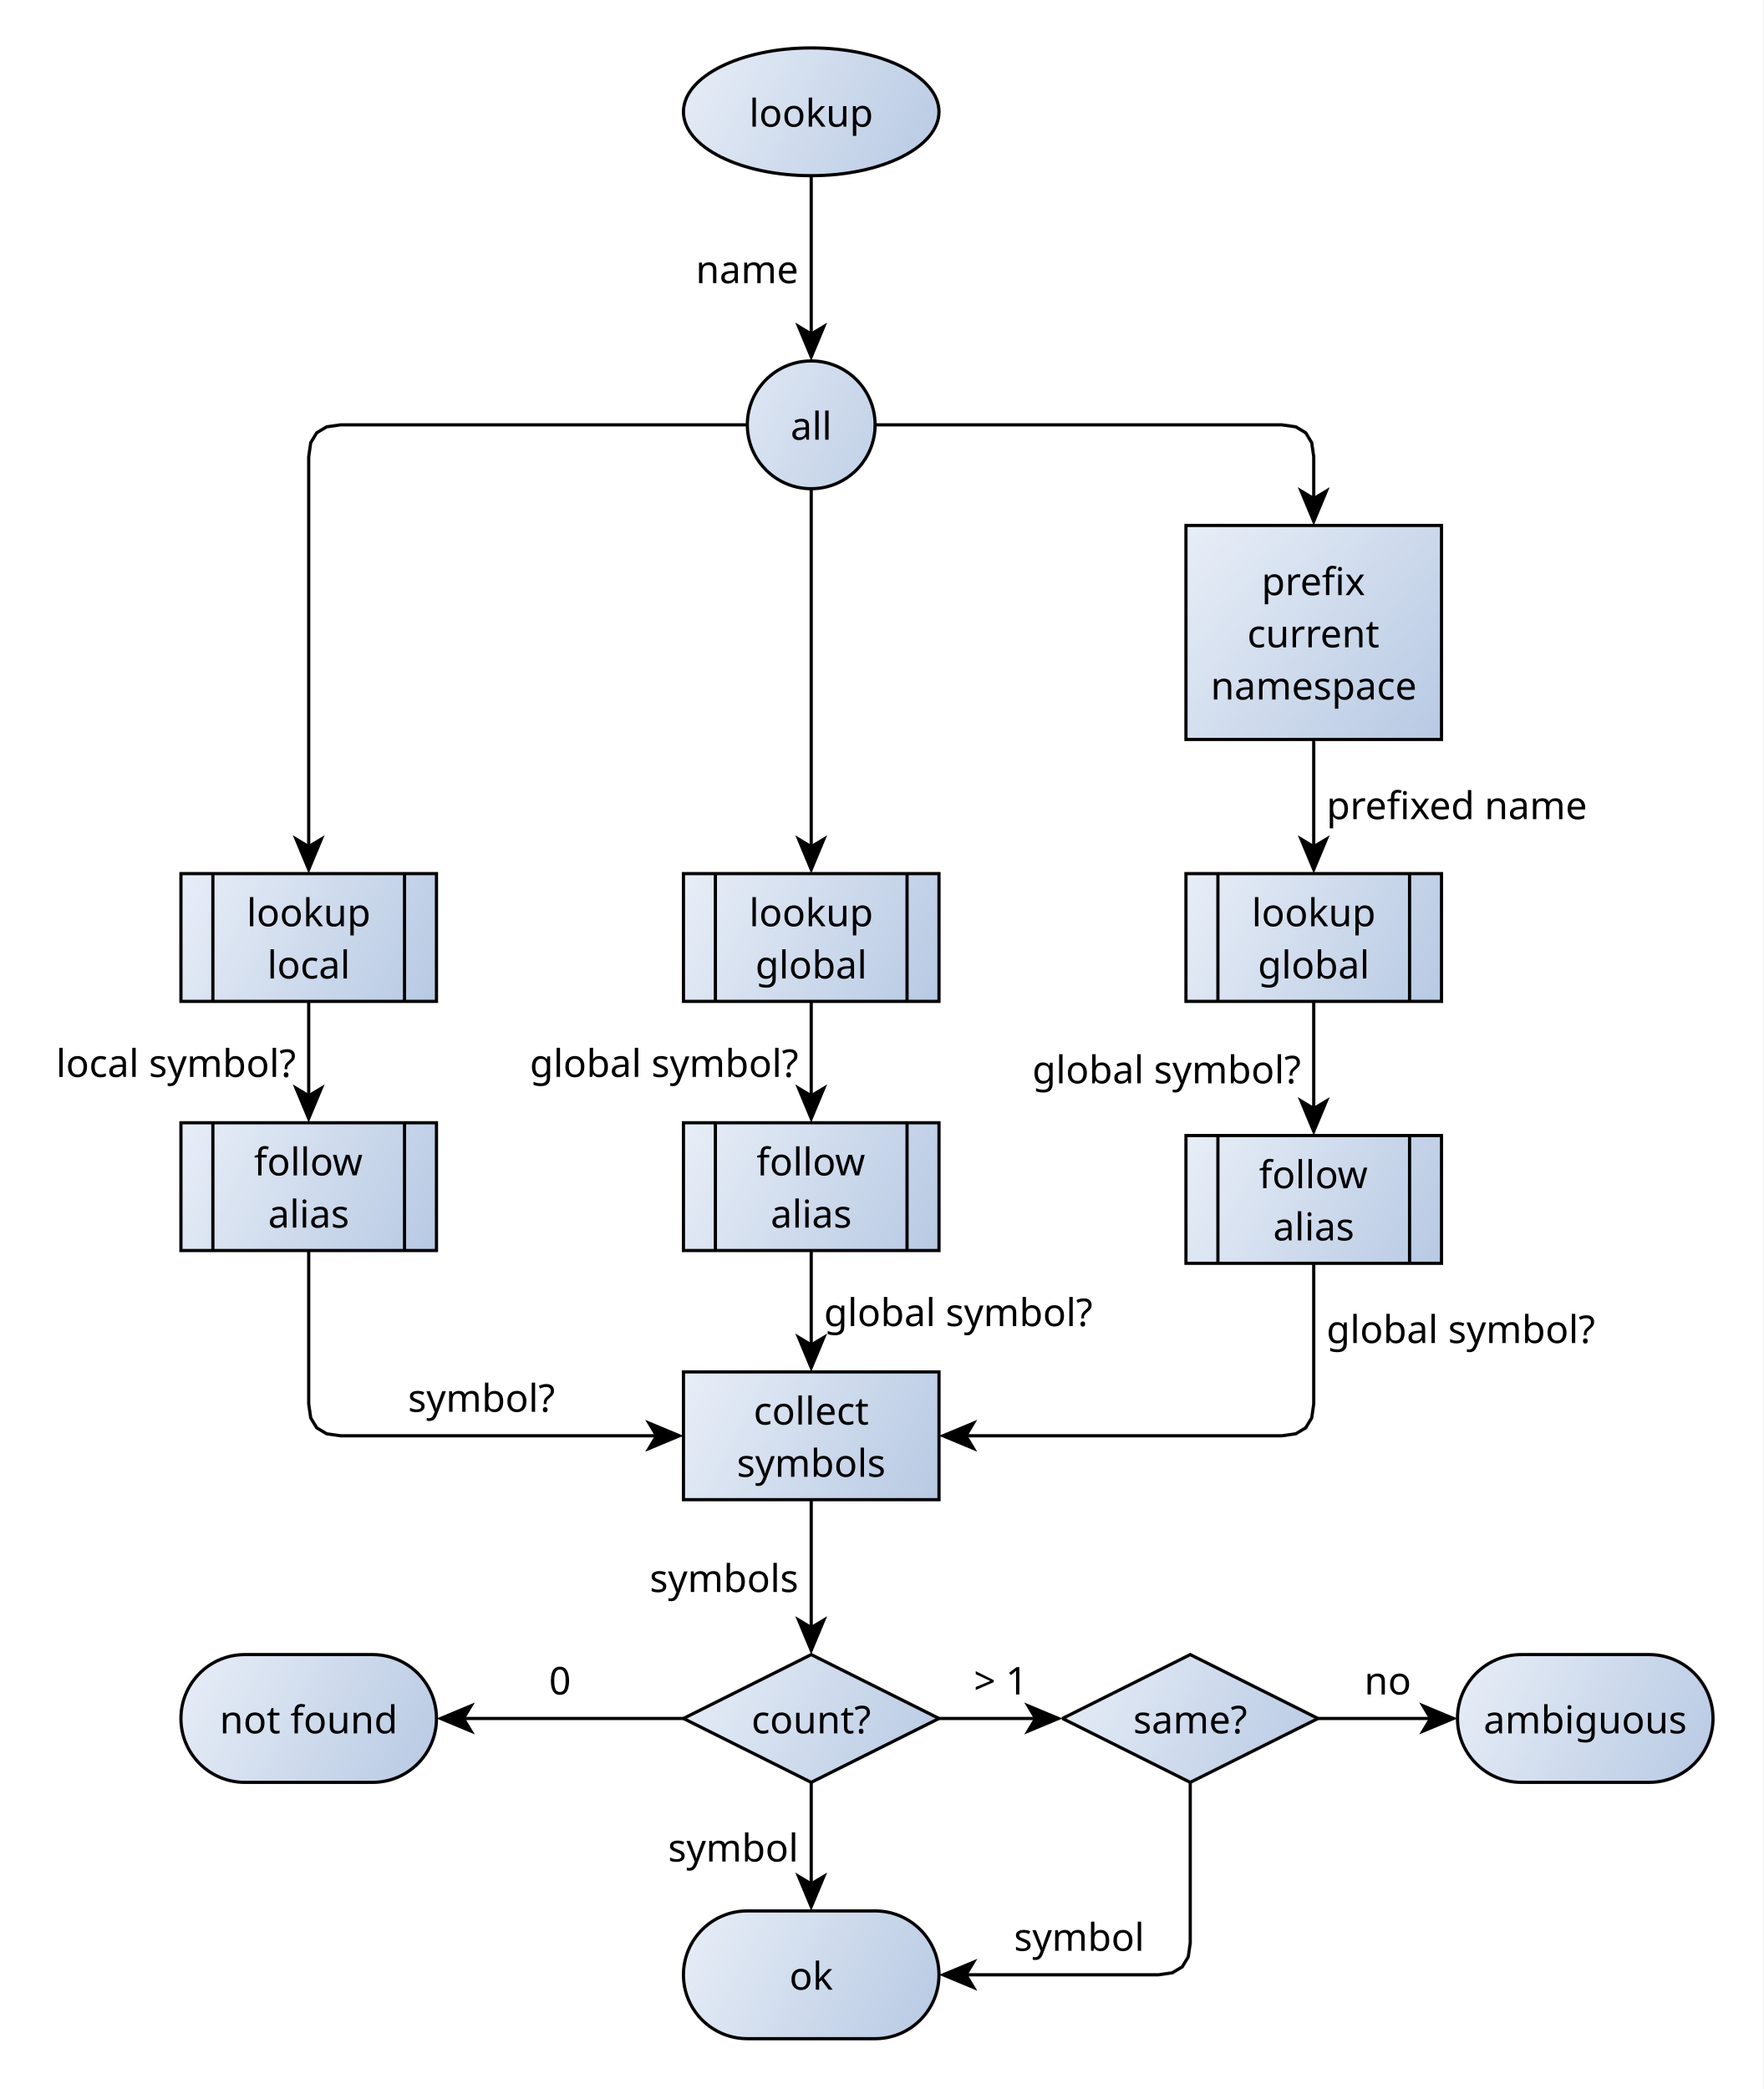
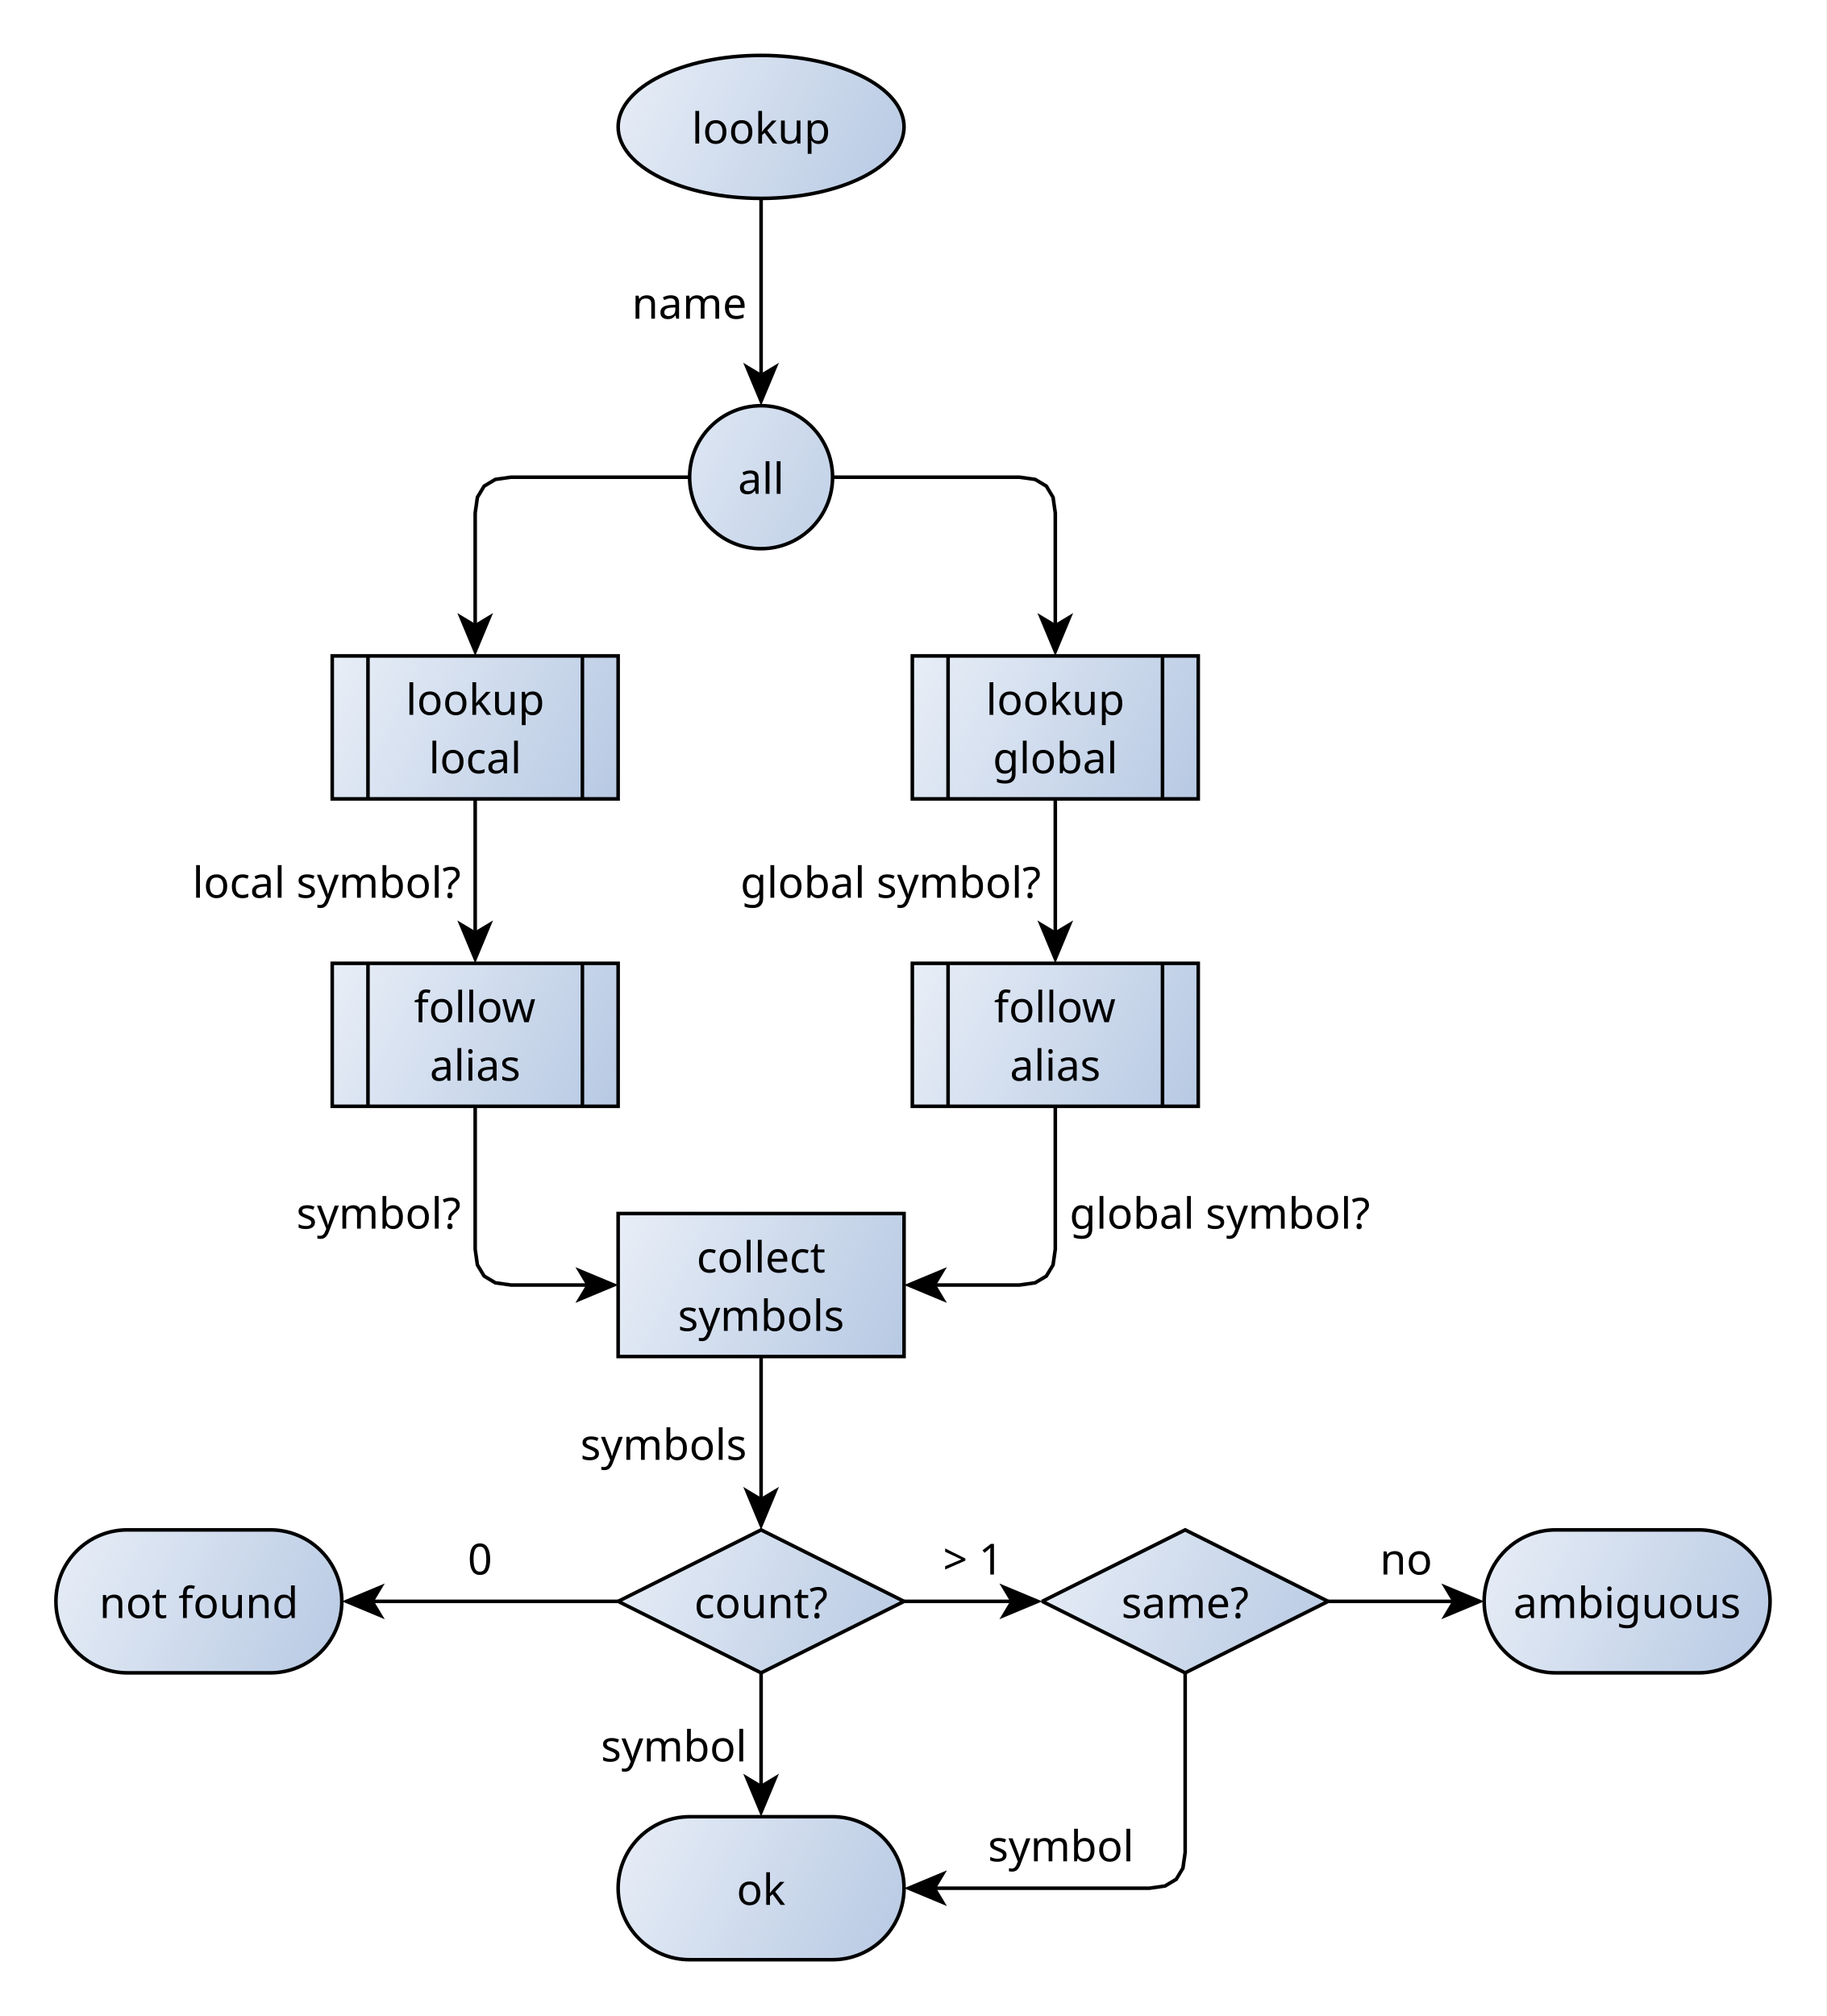
- <svg xmlns="http://www.w3.org/2000/svg" fill-opacity="1" color-rendering="auto" color-interpolation="auto" text-rendering="auto" stroke="black" stroke-linecap="square" width="552" stroke-miterlimit="10" shape-rendering="auto" stroke-opacity="1" fill="black" stroke-dasharray="none" font-weight="normal" stroke-width="1" height="654" font-family="'Dialog'" font-style="normal" stroke-linejoin="miter" font-size="12px" stroke-dashoffset="0" image-rendering="auto">
+ <svg xmlns="http://www.w3.org/2000/svg" fill-opacity="1" color-rendering="auto" color-interpolation="auto" text-rendering="auto" stroke="black" stroke-linecap="square" width="511" stroke-miterlimit="10" shape-rendering="auto" stroke-opacity="1" fill="black" stroke-dasharray="none" font-weight="normal" stroke-width="1" height="564" font-family="'Dialog'" font-style="normal" stroke-linejoin="miter" font-size="12px" stroke-dashoffset="0" image-rendering="auto">
  <defs id="genericDefs" />
  <g>
    <defs id="defs1">
-       <linearGradient x1="-173.04" gradientUnits="userSpaceOnUse" x2="-93.04" y1="-2" y2="38" id="linearGradient1" spreadMethod="reflect">
+       <linearGradient x1="-173.04" gradientUnits="userSpaceOnUse" x2="-93.04" y1="88.5" y2="128.5" id="linearGradient1" spreadMethod="reflect">
        <stop stop-opacity="1" stop-color="rgb(232,238,247)" offset="0%" />
        <stop stop-opacity="1" stop-color="rgb(183,201,227)" offset="100%" />
      </linearGradient>
-       <linearGradient x1="-330.358" gradientUnits="userSpaceOnUse" x2="-250.358" y1="256.5" y2="296.5" id="linearGradient2" spreadMethod="reflect">
+       <linearGradient x1="-253.04" gradientUnits="userSpaceOnUse" x2="-173.04" y1="256.5" y2="296.5" id="linearGradient2" spreadMethod="reflect">
        <stop stop-opacity="1" stop-color="rgb(232,238,247)" offset="0%" />
        <stop stop-opacity="1" stop-color="rgb(183,201,227)" offset="100%" />
      </linearGradient>
      <linearGradient x1="-173.04" gradientUnits="userSpaceOnUse" x2="-93.04" y1="501" y2="541" id="linearGradient3" spreadMethod="reflect">
        <stop stop-opacity="1" stop-color="rgb(232,238,247)" offset="0%" />
        <stop stop-opacity="1" stop-color="rgb(183,201,227)" offset="100%" />
      </linearGradient>
      <linearGradient x1="-173.04" gradientUnits="userSpaceOnUse" x2="-93.04" y1="412.5" y2="452.5" id="linearGradient4" spreadMethod="reflect">
        <stop stop-opacity="1" stop-color="rgb(232,238,247)" offset="0%" />
        <stop stop-opacity="1" stop-color="rgb(183,201,227)" offset="100%" />
      </linearGradient>
      <linearGradient x1="69.278" gradientUnits="userSpaceOnUse" x2="149.278" y1="501" y2="541" id="linearGradient5" spreadMethod="reflect">
        <stop stop-opacity="1" stop-color="rgb(232,238,247)" offset="0%" />
        <stop stop-opacity="1" stop-color="rgb(183,201,227)" offset="100%" />
      </linearGradient>
-       <linearGradient x1="-173.04" gradientUnits="userSpaceOnUse" x2="-93.04" y1="96" y2="136" id="linearGradient6" spreadMethod="reflect">
+       <linearGradient x1="-173.04" gradientUnits="userSpaceOnUse" x2="-93.04" y1="186.5" y2="226.5" id="linearGradient6" spreadMethod="reflect">
        <stop stop-opacity="1" stop-color="rgb(232,238,247)" offset="0%" />
        <stop stop-opacity="1" stop-color="rgb(183,201,227)" offset="100%" />
      </linearGradient>
      <linearGradient x1="-173.04" gradientUnits="userSpaceOnUse" x2="-93.04" y1="581.25" y2="621.25" id="linearGradient7" spreadMethod="reflect">
        <stop stop-opacity="1" stop-color="rgb(232,238,247)" offset="0%" />
        <stop stop-opacity="1" stop-color="rgb(183,201,227)" offset="100%" />
      </linearGradient>
      <linearGradient x1="-330.358" gradientUnits="userSpaceOnUse" x2="-250.358" y1="501" y2="541" id="linearGradient8" spreadMethod="reflect">
        <stop stop-opacity="1" stop-color="rgb(232,238,247)" offset="0%" />
        <stop stop-opacity="1" stop-color="rgb(183,201,227)" offset="100%" />
      </linearGradient>
-       <linearGradient x1="-173.04" gradientUnits="userSpaceOnUse" x2="-93.04" y1="256.5" y2="296.5" id="linearGradient9" spreadMethod="reflect">
+       <linearGradient x1="-90.722" gradientUnits="userSpaceOnUse" x2="-10.722" y1="256.5" y2="296.5" id="linearGradient9" spreadMethod="reflect">
        <stop stop-opacity="1" stop-color="rgb(232,238,247)" offset="0%" />
        <stop stop-opacity="1" stop-color="rgb(183,201,227)" offset="100%" />
      </linearGradient>
-       <linearGradient x1="-15.722" gradientUnits="userSpaceOnUse" x2="64.278" y1="256.5" y2="296.5" id="linearGradient10" spreadMethod="reflect">
+       <linearGradient x1="-253.04" gradientUnits="userSpaceOnUse" x2="-173.04" y1="342.5" y2="382.5" id="linearGradient10" spreadMethod="reflect">
        <stop stop-opacity="1" stop-color="rgb(232,238,247)" offset="0%" />
        <stop stop-opacity="1" stop-color="rgb(183,201,227)" offset="100%" />
      </linearGradient>
-       <linearGradient x1="-15.722" gradientUnits="userSpaceOnUse" x2="64.278" y1="147.5" y2="214.5" id="linearGradient11" spreadMethod="reflect">
+       <linearGradient x1="-54.381" gradientUnits="userSpaceOnUse" x2="25.619" y1="501" y2="541" id="linearGradient11" spreadMethod="reflect">
        <stop stop-opacity="1" stop-color="rgb(232,238,247)" offset="0%" />
        <stop stop-opacity="1" stop-color="rgb(183,201,227)" offset="100%" />
      </linearGradient>
-       <linearGradient x1="-330.358" gradientUnits="userSpaceOnUse" x2="-250.358" y1="334.5" y2="374.5" id="linearGradient12" spreadMethod="reflect">
-         <stop stop-opacity="1" stop-color="rgb(232,238,247)" offset="0%" />
-         <stop stop-opacity="1" stop-color="rgb(183,201,227)" offset="100%" />
-       </linearGradient>
-       <linearGradient x1="-54.381" gradientUnits="userSpaceOnUse" x2="25.619" y1="501" y2="541" id="linearGradient13" spreadMethod="reflect">
-         <stop stop-opacity="1" stop-color="rgb(232,238,247)" offset="0%" />
-         <stop stop-opacity="1" stop-color="rgb(183,201,227)" offset="100%" />
-       </linearGradient>
-       <linearGradient x1="-173.04" gradientUnits="userSpaceOnUse" x2="-93.04" y1="334.5" y2="374.5" id="linearGradient14" spreadMethod="reflect">
-         <stop stop-opacity="1" stop-color="rgb(232,238,247)" offset="0%" />
-         <stop stop-opacity="1" stop-color="rgb(183,201,227)" offset="100%" />
-       </linearGradient>
-       <linearGradient x1="-15.722" gradientUnits="userSpaceOnUse" x2="64.278" y1="338.5" y2="378.5" id="linearGradient15" spreadMethod="reflect">
+       <linearGradient x1="-90.722" gradientUnits="userSpaceOnUse" x2="-10.722" y1="342.5" y2="382.5" id="linearGradient12" spreadMethod="reflect">
        <stop stop-opacity="1" stop-color="rgb(232,238,247)" offset="0%" />
        <stop stop-opacity="1" stop-color="rgb(183,201,227)" offset="100%" />
      </linearGradient>
      <clipPath clipPathUnits="userSpaceOnUse" id="clipPath1">
-         <path d="M0 0 L552 0 L552 654 L0 654 L0 0 Z" />
+         <path d="M0 0 L511 0 L511 564 L0 564 L0 0 Z" />
      </clipPath>
      <clipPath clipPathUnits="userSpaceOnUse" id="clipPath2">
-         <path d="M-387 -17 L165 -17 L165 637 L-387 637 L-387 -17 Z" />
+         <path d="M-346 73 L165 73 L165 637 L-346 637 L-346 73 Z" />
      </clipPath>
    </defs>
-     <g fill="white" text-rendering="geometricPrecision" shape-rendering="geometricPrecision" transform="translate(387,17)" stroke="white">
-       <rect x="-387" width="552" height="654" y="-17" clip-path="url(#clipPath2)" stroke="none" />
+     <g fill="white" text-rendering="geometricPrecision" shape-rendering="geometricPrecision" transform="translate(346,-73)" stroke="white">
+       <rect x="-346" width="511" height="564" y="73" clip-path="url(#clipPath2)" stroke="none" />
    </g>
-     <g fill="url(#linearGradient1)" text-rendering="geometricPrecision" shape-rendering="geometricPrecision" transform="matrix(1,0,0,1,387,17)" stroke="url(#linearGradient1)">
-       <ellipse rx="40" ry="20" clip-path="url(#clipPath2)" cx="-133.04" cy="18" stroke="none" />
+     <g fill="url(#linearGradient1)" text-rendering="geometricPrecision" shape-rendering="geometricPrecision" transform="matrix(1,0,0,1,346,-73)" stroke="url(#linearGradient1)">
+       <ellipse rx="40" ry="20" clip-path="url(#clipPath2)" cx="-133.04" cy="108.5" stroke="none" />
    </g>
-     <g text-rendering="geometricPrecision" stroke-miterlimit="1.45" shape-rendering="geometricPrecision" transform="matrix(1,0,0,1,387,17)" stroke-linecap="butt">
-       <ellipse rx="40" fill="none" ry="20" clip-path="url(#clipPath2)" cx="-133.04" cy="18" />
-       <text x="-152.45" xml:space="preserve" y="22.656" clip-path="url(#clipPath2)" font-family="sans-serif" stroke="none">lookup</text>
+     <g text-rendering="geometricPrecision" stroke-miterlimit="1.45" shape-rendering="geometricPrecision" transform="matrix(1,0,0,1,346,-73)" stroke-linecap="butt">
+       <ellipse rx="40" fill="none" ry="20" clip-path="url(#clipPath2)" cx="-133.04" cy="108.5" />
+       <text x="-152.45" xml:space="preserve" y="113.156" clip-path="url(#clipPath2)" font-family="sans-serif" stroke="none">lookup</text>
    </g>
-     <g fill="url(#linearGradient2)" text-rendering="geometricPrecision" shape-rendering="geometricPrecision" transform="matrix(1,0,0,1,387,17)" stroke="url(#linearGradient2)">
-       <rect x="-330.358" width="80" height="40" y="256.5" clip-path="url(#clipPath2)" stroke="none" />
+     <g fill="url(#linearGradient2)" text-rendering="geometricPrecision" shape-rendering="geometricPrecision" transform="matrix(1,0,0,1,346,-73)" stroke="url(#linearGradient2)">
+       <rect x="-253.04" width="80" height="40" y="256.5" clip-path="url(#clipPath2)" stroke="none" />
    </g>
-     <g text-rendering="geometricPrecision" stroke-miterlimit="1.45" shape-rendering="geometricPrecision" transform="matrix(1,0,0,1,387,17)" stroke-linecap="butt">
-       <rect fill="none" x="-330.358" width="80" height="40" y="256.5" clip-path="url(#clipPath2)" />
-       <path fill="none" d="M-320.358 256.5 L-320.358 296.5 M-260.358 256.5 L-260.358 296.5 M-320.358 256.5 Z" clip-path="url(#clipPath2)" />
-       <text x="-309.768" xml:space="preserve" y="272.984" clip-path="url(#clipPath2)" font-family="sans-serif" stroke="none">lookup</text>
-       <text x="-303.33" xml:space="preserve" y="289.328" clip-path="url(#clipPath2)" font-family="sans-serif" stroke="none">local</text>
+     <g text-rendering="geometricPrecision" stroke-miterlimit="1.45" shape-rendering="geometricPrecision" transform="matrix(1,0,0,1,346,-73)" stroke-linecap="butt">
+       <rect fill="none" x="-253.04" width="80" height="40" y="256.5" clip-path="url(#clipPath2)" />
+       <path fill="none" d="M-243.04 256.5 L-243.04 296.5 M-183.04 256.5 L-183.04 296.5 M-243.04 256.5 Z" clip-path="url(#clipPath2)" />
+       <text x="-232.45" xml:space="preserve" y="272.984" clip-path="url(#clipPath2)" font-family="sans-serif" stroke="none">lookup</text>
+       <text x="-226.012" xml:space="preserve" y="289.328" clip-path="url(#clipPath2)" font-family="sans-serif" stroke="none">local</text>
    </g>
-     <g fill="url(#linearGradient3)" text-rendering="geometricPrecision" shape-rendering="geometricPrecision" transform="matrix(1,0,0,1,387,17)" stroke="url(#linearGradient3)">
+     <g fill="url(#linearGradient3)" text-rendering="geometricPrecision" shape-rendering="geometricPrecision" transform="matrix(1,0,0,1,346,-73)" stroke="url(#linearGradient3)">
      <path d="M-133.04 501 L-93.04 521 L-133.04 541 L-173.04 521 Z" stroke="none" clip-path="url(#clipPath2)" />
    </g>
-     <g text-rendering="geometricPrecision" stroke-miterlimit="1.45" shape-rendering="geometricPrecision" transform="matrix(1,0,0,1,387,17)" stroke-linecap="butt">
+     <g text-rendering="geometricPrecision" stroke-miterlimit="1.45" shape-rendering="geometricPrecision" transform="matrix(1,0,0,1,346,-73)" stroke-linecap="butt">
      <path fill="none" d="M-133.04 501 L-93.04 521 L-133.04 541 L-173.04 521 Z" clip-path="url(#clipPath2)" />
      <text x="-151.736" xml:space="preserve" y="525.656" clip-path="url(#clipPath2)" font-family="sans-serif" stroke="none">count?</text>
    </g>
-     <g fill="url(#linearGradient4)" text-rendering="geometricPrecision" shape-rendering="geometricPrecision" transform="matrix(1,0,0,1,387,17)" stroke="url(#linearGradient4)">
+     <g fill="url(#linearGradient4)" text-rendering="geometricPrecision" shape-rendering="geometricPrecision" transform="matrix(1,0,0,1,346,-73)" stroke="url(#linearGradient4)">
      <path d="M-173.04 412.5 L-93.04 412.5 L-93.04 452.5 L-173.04 452.5 Z" stroke="none" clip-path="url(#clipPath2)" />
    </g>
-     <g text-rendering="geometricPrecision" stroke-miterlimit="1.45" shape-rendering="geometricPrecision" transform="matrix(1,0,0,1,387,17)" stroke-linecap="butt">
+     <g text-rendering="geometricPrecision" stroke-miterlimit="1.45" shape-rendering="geometricPrecision" transform="matrix(1,0,0,1,346,-73)" stroke-linecap="butt">
      <path fill="none" d="M-173.04 412.5 L-93.04 412.5 L-93.04 452.5 L-173.04 452.5 Z" clip-path="url(#clipPath2)" />
      <text x="-151.076" xml:space="preserve" y="428.984" clip-path="url(#clipPath2)" font-family="sans-serif" stroke="none">collect</text>
      <text x="-156.326" xml:space="preserve" y="445.328" clip-path="url(#clipPath2)" font-family="sans-serif" stroke="none">symbols</text>
    </g>
-     <g fill="url(#linearGradient5)" text-rendering="geometricPrecision" shape-rendering="geometricPrecision" transform="matrix(1,0,0,1,387,17)" stroke="url(#linearGradient5)">
+     <g fill="url(#linearGradient5)" text-rendering="geometricPrecision" shape-rendering="geometricPrecision" transform="matrix(1,0,0,1,346,-73)" stroke="url(#linearGradient5)">
      <rect x="69.278" y="501" clip-path="url(#clipPath2)" width="80" rx="20" ry="20" height="40" stroke="none" />
    </g>
-     <g text-rendering="geometricPrecision" stroke-miterlimit="1.45" shape-rendering="geometricPrecision" transform="matrix(1,0,0,1,387,17)" stroke-linecap="butt">
+     <g text-rendering="geometricPrecision" stroke-miterlimit="1.45" shape-rendering="geometricPrecision" transform="matrix(1,0,0,1,346,-73)" stroke-linecap="butt">
      <rect x="69.278" y="501" clip-path="url(#clipPath2)" fill="none" width="80" rx="20" ry="20" height="40" />
      <text x="77.454" xml:space="preserve" y="525.656" clip-path="url(#clipPath2)" font-family="sans-serif" stroke="none">ambiguous</text>
    </g>
-     <g fill="url(#linearGradient6)" text-rendering="geometricPrecision" shape-rendering="geometricPrecision" transform="matrix(1,0,0,1,387,17)" stroke="url(#linearGradient6)">
-       <circle r="20" clip-path="url(#clipPath2)" cx="-133.04" cy="116" stroke="none" />
+     <g fill="url(#linearGradient6)" text-rendering="geometricPrecision" shape-rendering="geometricPrecision" transform="matrix(1,0,0,1,346,-73)" stroke="url(#linearGradient6)">
+       <circle r="20" clip-path="url(#clipPath2)" cx="-133.04" cy="206.5" stroke="none" />
    </g>
-     <g text-rendering="geometricPrecision" stroke-miterlimit="1.45" shape-rendering="geometricPrecision" transform="matrix(1,0,0,1,387,17)" stroke-linecap="butt">
-       <circle fill="none" r="20" clip-path="url(#clipPath2)" cx="-133.04" cy="116" />
-       <text x="-139.502" xml:space="preserve" y="120.656" clip-path="url(#clipPath2)" font-family="sans-serif" stroke="none">all</text>
+     <g text-rendering="geometricPrecision" stroke-miterlimit="1.45" shape-rendering="geometricPrecision" transform="matrix(1,0,0,1,346,-73)" stroke-linecap="butt">
+       <circle fill="none" r="20" clip-path="url(#clipPath2)" cx="-133.04" cy="206.5" />
+       <text x="-139.502" xml:space="preserve" y="211.156" clip-path="url(#clipPath2)" font-family="sans-serif" stroke="none">all</text>
    </g>
-     <g fill="url(#linearGradient7)" text-rendering="geometricPrecision" shape-rendering="geometricPrecision" transform="matrix(1,0,0,1,387,17)" stroke="url(#linearGradient7)">
+     <g fill="url(#linearGradient7)" text-rendering="geometricPrecision" shape-rendering="geometricPrecision" transform="matrix(1,0,0,1,346,-73)" stroke="url(#linearGradient7)">
      <rect x="-173.04" y="581.25" clip-path="url(#clipPath2)" width="80" rx="20" ry="20" height="40" stroke="none" />
    </g>
-     <g text-rendering="geometricPrecision" stroke-miterlimit="1.45" shape-rendering="geometricPrecision" transform="matrix(1,0,0,1,387,17)" stroke-linecap="butt">
+     <g text-rendering="geometricPrecision" stroke-miterlimit="1.45" shape-rendering="geometricPrecision" transform="matrix(1,0,0,1,346,-73)" stroke-linecap="butt">
      <rect x="-173.04" y="581.25" clip-path="url(#clipPath2)" fill="none" width="80" rx="20" ry="20" height="40" />
      <text x="-139.874" xml:space="preserve" y="605.906" clip-path="url(#clipPath2)" font-family="sans-serif" stroke="none">ok</text>
    </g>
-     <g fill="url(#linearGradient8)" text-rendering="geometricPrecision" shape-rendering="geometricPrecision" transform="matrix(1,0,0,1,387,17)" stroke="url(#linearGradient8)">
+     <g fill="url(#linearGradient8)" text-rendering="geometricPrecision" shape-rendering="geometricPrecision" transform="matrix(1,0,0,1,346,-73)" stroke="url(#linearGradient8)">
      <rect x="-330.358" y="501" clip-path="url(#clipPath2)" width="80" rx="20" ry="20" height="40" stroke="none" />
    </g>
-     <g text-rendering="geometricPrecision" stroke-miterlimit="1.45" shape-rendering="geometricPrecision" transform="matrix(1,0,0,1,387,17)" stroke-linecap="butt">
+     <g text-rendering="geometricPrecision" stroke-miterlimit="1.45" shape-rendering="geometricPrecision" transform="matrix(1,0,0,1,346,-73)" stroke-linecap="butt">
      <rect x="-330.358" y="501" clip-path="url(#clipPath2)" fill="none" width="80" rx="20" ry="20" height="40" />
      <text x="-318.222" xml:space="preserve" y="525.656" clip-path="url(#clipPath2)" font-family="sans-serif" stroke="none">not found</text>
    </g>
-     <g fill="url(#linearGradient9)" text-rendering="geometricPrecision" shape-rendering="geometricPrecision" transform="matrix(1,0,0,1,387,17)" stroke="url(#linearGradient9)">
-       <rect x="-173.04" width="80" height="40" y="256.5" clip-path="url(#clipPath2)" stroke="none" />
+     <g fill="url(#linearGradient9)" text-rendering="geometricPrecision" shape-rendering="geometricPrecision" transform="matrix(1,0,0,1,346,-73)" stroke="url(#linearGradient9)">
+       <rect x="-90.722" width="80" height="40" y="256.5" clip-path="url(#clipPath2)" stroke="none" />
    </g>
-     <g text-rendering="geometricPrecision" stroke-miterlimit="1.45" shape-rendering="geometricPrecision" transform="matrix(1,0,0,1,387,17)" stroke-linecap="butt">
-       <rect fill="none" x="-173.04" width="80" height="40" y="256.5" clip-path="url(#clipPath2)" />
-       <path fill="none" d="M-163.04 256.5 L-163.04 296.5 M-103.04 256.5 L-103.04 296.5 M-163.04 256.5 Z" clip-path="url(#clipPath2)" />
-       <text x="-152.45" xml:space="preserve" y="272.984" clip-path="url(#clipPath2)" font-family="sans-serif" stroke="none">lookup</text>
-       <text x="-150.512" xml:space="preserve" y="289.328" clip-path="url(#clipPath2)" font-family="sans-serif" stroke="none">global</text>
+     <g text-rendering="geometricPrecision" stroke-miterlimit="1.45" shape-rendering="geometricPrecision" transform="matrix(1,0,0,1,346,-73)" stroke-linecap="butt">
+       <rect fill="none" x="-90.722" width="80" height="40" y="256.5" clip-path="url(#clipPath2)" />
+       <path fill="none" d="M-80.722 256.5 L-80.722 296.5 M-20.722 256.5 L-20.722 296.5 M-80.722 256.5 Z" clip-path="url(#clipPath2)" />
+       <text x="-70.132" xml:space="preserve" y="272.984" clip-path="url(#clipPath2)" font-family="sans-serif" stroke="none">lookup</text>
+       <text x="-68.194" xml:space="preserve" y="289.328" clip-path="url(#clipPath2)" font-family="sans-serif" stroke="none">global</text>
    </g>
-     <g fill="url(#linearGradient10)" text-rendering="geometricPrecision" shape-rendering="geometricPrecision" transform="matrix(1,0,0,1,387,17)" stroke="url(#linearGradient10)">
-       <rect x="-15.722" width="80" height="40" y="256.5" clip-path="url(#clipPath2)" stroke="none" />
+     <g fill="url(#linearGradient10)" text-rendering="geometricPrecision" shape-rendering="geometricPrecision" transform="matrix(1,0,0,1,346,-73)" stroke="url(#linearGradient10)">
+       <rect x="-253.04" width="80" height="40" y="342.5" clip-path="url(#clipPath2)" stroke="none" />
    </g>
-     <g text-rendering="geometricPrecision" stroke-miterlimit="1.45" shape-rendering="geometricPrecision" transform="matrix(1,0,0,1,387,17)" stroke-linecap="butt">
-       <rect fill="none" x="-15.722" width="80" height="40" y="256.5" clip-path="url(#clipPath2)" />
-       <path fill="none" d="M-5.722 256.5 L-5.722 296.5 M54.278 256.5 L54.278 296.5 M-5.722 256.5 Z" clip-path="url(#clipPath2)" />
-       <text x="4.868" xml:space="preserve" y="272.984" clip-path="url(#clipPath2)" font-family="sans-serif" stroke="none">lookup</text>
-       <text x="6.806" xml:space="preserve" y="289.328" clip-path="url(#clipPath2)" font-family="sans-serif" stroke="none">global</text>
+     <g text-rendering="geometricPrecision" stroke-miterlimit="1.45" shape-rendering="geometricPrecision" transform="matrix(1,0,0,1,346,-73)" stroke-linecap="butt">
+       <rect fill="none" x="-253.04" width="80" height="40" y="342.5" clip-path="url(#clipPath2)" />
+       <path fill="none" d="M-243.04 342.5 L-243.04 382.5 M-183.04 342.5 L-183.04 382.5 M-243.04 342.5 Z" clip-path="url(#clipPath2)" />
+       <text x="-230.176" xml:space="preserve" y="358.984" clip-path="url(#clipPath2)" font-family="sans-serif" stroke="none">follow</text>
+       <text x="-225.742" xml:space="preserve" y="375.328" clip-path="url(#clipPath2)" font-family="sans-serif" stroke="none">alias</text>
    </g>
-     <g fill="url(#linearGradient11)" text-rendering="geometricPrecision" shape-rendering="geometricPrecision" transform="matrix(1,0,0,1,387,17)" stroke="url(#linearGradient11)">
-       <path d="M-15.722 147.5 L64.278 147.5 L64.278 214.5 L-15.722 214.5 Z" stroke="none" clip-path="url(#clipPath2)" />
-     </g>
-     <g text-rendering="geometricPrecision" stroke-miterlimit="1.45" shape-rendering="geometricPrecision" transform="matrix(1,0,0,1,387,17)" stroke-linecap="butt">
-       <path fill="none" d="M-15.722 147.5 L64.278 147.5 L64.278 214.5 L-15.722 214.5 Z" clip-path="url(#clipPath2)" />
-       <text x="7.94" xml:space="preserve" y="169.312" clip-path="url(#clipPath2)" font-family="sans-serif" stroke="none">prefix</text>
-       <text x="3.476" xml:space="preserve" y="185.656" clip-path="url(#clipPath2)" font-family="sans-serif" stroke="none">current</text>
-       <text x="-7.984" xml:space="preserve" y="202" clip-path="url(#clipPath2)" font-family="sans-serif" stroke="none">namespace</text>
-     </g>
-     <g fill="url(#linearGradient12)" text-rendering="geometricPrecision" shape-rendering="geometricPrecision" transform="matrix(1,0,0,1,387,17)" stroke="url(#linearGradient12)">
-       <rect x="-330.358" width="80" height="40" y="334.5" clip-path="url(#clipPath2)" stroke="none" />
-     </g>
-     <g text-rendering="geometricPrecision" stroke-miterlimit="1.45" shape-rendering="geometricPrecision" transform="matrix(1,0,0,1,387,17)" stroke-linecap="butt">
-       <rect fill="none" x="-330.358" width="80" height="40" y="334.5" clip-path="url(#clipPath2)" />
-       <path fill="none" d="M-320.358 334.5 L-320.358 374.5 M-260.358 334.5 L-260.358 374.5 M-320.358 334.5 Z" clip-path="url(#clipPath2)" />
-       <text x="-307.494" xml:space="preserve" y="350.984" clip-path="url(#clipPath2)" font-family="sans-serif" stroke="none">follow</text>
-       <text x="-303.06" xml:space="preserve" y="367.328" clip-path="url(#clipPath2)" font-family="sans-serif" stroke="none">alias</text>
-     </g>
-     <g fill="url(#linearGradient13)" text-rendering="geometricPrecision" shape-rendering="geometricPrecision" transform="matrix(1,0,0,1,387,17)" stroke="url(#linearGradient13)">
+     <g fill="url(#linearGradient11)" text-rendering="geometricPrecision" shape-rendering="geometricPrecision" transform="matrix(1,0,0,1,346,-73)" stroke="url(#linearGradient11)">
      <path d="M-14.381 501 L25.619 521 L-14.381 541 L-54.381 521 Z" stroke="none" clip-path="url(#clipPath2)" />
    </g>
-     <g text-rendering="geometricPrecision" stroke-miterlimit="1.45" shape-rendering="geometricPrecision" transform="matrix(1,0,0,1,387,17)" stroke-linecap="butt">
+     <g text-rendering="geometricPrecision" stroke-miterlimit="1.45" shape-rendering="geometricPrecision" transform="matrix(1,0,0,1,346,-73)" stroke-linecap="butt">
      <path fill="none" d="M-14.381 501 L25.619 521 L-14.381 541 L-54.381 521 Z" clip-path="url(#clipPath2)" />
      <text x="-32.219" xml:space="preserve" y="525.656" clip-path="url(#clipPath2)" font-family="sans-serif" stroke="none">same?</text>
    </g>
-     <g fill="url(#linearGradient14)" text-rendering="geometricPrecision" shape-rendering="geometricPrecision" transform="matrix(1,0,0,1,387,17)" stroke="url(#linearGradient14)">
-       <rect x="-173.04" width="80" height="40" y="334.5" clip-path="url(#clipPath2)" stroke="none" />
+     <g fill="url(#linearGradient12)" text-rendering="geometricPrecision" shape-rendering="geometricPrecision" transform="matrix(1,0,0,1,346,-73)" stroke="url(#linearGradient12)">
+       <rect x="-90.722" width="80" height="40" y="342.5" clip-path="url(#clipPath2)" stroke="none" />
    </g>
-     <g text-rendering="geometricPrecision" stroke-miterlimit="1.45" shape-rendering="geometricPrecision" transform="matrix(1,0,0,1,387,17)" stroke-linecap="butt">
-       <rect fill="none" x="-173.04" width="80" height="40" y="334.5" clip-path="url(#clipPath2)" />
-       <path fill="none" d="M-163.04 334.5 L-163.04 374.5 M-103.04 334.5 L-103.04 374.5 M-163.04 334.5 Z" clip-path="url(#clipPath2)" />
-       <text x="-150.176" xml:space="preserve" y="350.984" clip-path="url(#clipPath2)" font-family="sans-serif" stroke="none">follow</text>
-       <text x="-145.742" xml:space="preserve" y="367.328" clip-path="url(#clipPath2)" font-family="sans-serif" stroke="none">alias</text>
+     <g text-rendering="geometricPrecision" stroke-miterlimit="1.45" shape-rendering="geometricPrecision" transform="matrix(1,0,0,1,346,-73)" stroke-linecap="butt">
+       <rect fill="none" x="-90.722" width="80" height="40" y="342.5" clip-path="url(#clipPath2)" />
+       <path fill="none" d="M-80.722 342.5 L-80.722 382.5 M-20.722 342.5 L-20.722 382.5 M-80.722 342.5 Z" clip-path="url(#clipPath2)" />
+       <text x="-67.858" xml:space="preserve" y="358.984" clip-path="url(#clipPath2)" font-family="sans-serif" stroke="none">follow</text>
+       <text x="-63.424" xml:space="preserve" y="375.328" clip-path="url(#clipPath2)" font-family="sans-serif" stroke="none">alias</text>
    </g>
-     <g fill="url(#linearGradient15)" text-rendering="geometricPrecision" shape-rendering="geometricPrecision" transform="matrix(1,0,0,1,387,17)" stroke="url(#linearGradient15)">
-       <rect x="-15.722" width="80" height="40" y="338.5" clip-path="url(#clipPath2)" stroke="none" />
-     </g>
-     <g text-rendering="geometricPrecision" stroke-miterlimit="1.45" shape-rendering="geometricPrecision" transform="matrix(1,0,0,1,387,17)" stroke-linecap="butt">
-       <rect fill="none" x="-15.722" width="80" height="40" y="338.5" clip-path="url(#clipPath2)" />
-       <path fill="none" d="M-5.722 338.5 L-5.722 378.5 M54.278 338.5 L54.278 378.5 M-5.722 338.5 Z" clip-path="url(#clipPath2)" />
-       <text x="7.142" xml:space="preserve" y="354.984" clip-path="url(#clipPath2)" font-family="sans-serif" stroke="none">follow</text>
-       <text x="11.576" xml:space="preserve" y="371.328" clip-path="url(#clipPath2)" font-family="sans-serif" stroke="none">alias</text>
-     </g>
-     <g text-rendering="geometricPrecision" stroke-miterlimit="1.45" shape-rendering="geometricPrecision" transform="matrix(1,0,0,1,387,17)" stroke-linecap="butt">
+     <g text-rendering="geometricPrecision" stroke-miterlimit="1.45" shape-rendering="geometricPrecision" transform="matrix(1,0,0,1,346,-73)" stroke-linecap="butt">
      <path fill="none" d="M-133.04 452.508 L-133.04 492.967" clip-path="url(#clipPath2)" />
    </g>
-     <g text-rendering="geometricPrecision" stroke-miterlimit="1.45" shape-rendering="geometricPrecision" transform="matrix(1,0,0,1,387,17)" stroke-linecap="butt">
+     <g text-rendering="geometricPrecision" stroke-miterlimit="1.45" shape-rendering="geometricPrecision" transform="matrix(1,0,0,1,346,-73)" stroke-linecap="butt">
      <path d="M-133.04 500.967 L-128.04 488.967 L-133.04 491.967 L-138.04 488.967 Z" stroke="none" clip-path="url(#clipPath2)" />
      <text x="-183.612" xml:space="preserve" y="481.406" clip-path="url(#clipPath2)" font-family="sans-serif" stroke="none">symbols</text>
-       <path fill="none" d="M-133.04 37.954 L-133.04 87.993" clip-path="url(#clipPath2)" />
-       <path d="M-133.04 95.993 L-128.04 83.993 L-133.04 86.993 L-138.04 83.993 Z" clip-path="url(#clipPath2)" stroke="none" />
-       <text x="-169.176" xml:space="preserve" y="71.656" clip-path="url(#clipPath2)" font-family="sans-serif" stroke="none">name</text>
-       <path fill="none" d="M-153.05 116 L-280.358 116 L-284.733 116.625 L-287.858 118.5 L-289.733 121.625 L-290.358 126 L-290.358 248.477" clip-path="url(#clipPath2)" />
-       <path d="M-290.358 256.477 L-285.358 244.477 L-290.358 247.477 L-295.358 244.477 Z" clip-path="url(#clipPath2)" stroke="none" />
+       <path fill="none" d="M-133.04 128.454 L-133.04 178.493" clip-path="url(#clipPath2)" />
+       <path d="M-133.04 186.493 L-128.04 174.493 L-133.04 177.493 L-138.04 174.493 Z" clip-path="url(#clipPath2)" stroke="none" />
+       <text x="-169.176" xml:space="preserve" y="162.156" clip-path="url(#clipPath2)" font-family="sans-serif" stroke="none">name</text>
+       <path fill="none" d="M-153.001 206.5 L-203.04 206.5 L-207.415 207.125 L-210.54 209 L-212.415 212.125 L-213.04 216.5 L-213.04 248.505" clip-path="url(#clipPath2)" />
+       <path d="M-213.04 256.505 L-208.04 244.505 L-213.04 247.505 L-218.04 244.505 Z" clip-path="url(#clipPath2)" stroke="none" />
      <path fill="none" d="M-133.04 541.023 L-133.04 573.223" clip-path="url(#clipPath2)" />
      <path d="M-133.04 581.223 L-128.04 569.223 L-133.04 572.223 L-138.04 569.223 Z" clip-path="url(#clipPath2)" stroke="none" />
      <text x="-177.864" xml:space="preserve" y="565.781" clip-path="url(#clipPath2)" font-family="sans-serif" stroke="none">symbol</text>
      <path fill="none" d="M-173.022 521 L-242.339 521" clip-path="url(#clipPath2)" />
      <path d="M-250.339 521 L-238.339 526 L-241.339 521 L-238.339 516 Z" clip-path="url(#clipPath2)" stroke="none" />
      <text x="-215.131" xml:space="preserve" y="513.484" clip-path="url(#clipPath2)" font-family="sans-serif" stroke="none">0</text>
-       <path fill="none" d="M-133.04 136.023 L-133.04 248.505" clip-path="url(#clipPath2)" />
-       <path d="M-133.04 256.505 L-128.04 244.505 L-133.04 247.505 L-138.04 244.505 Z" clip-path="url(#clipPath2)" stroke="none" />
-       <path fill="none" d="M-113.029 116 L14.278 116 L18.653 116.625 L21.778 118.5 L23.653 121.625 L24.278 126 L24.278 139.516" clip-path="url(#clipPath2)" />
-       <path d="M24.278 147.516 L29.278 135.516 L24.278 138.516 L19.278 135.516 Z" clip-path="url(#clipPath2)" stroke="none" />
-       <path fill="none" d="M24.278 214.528 L24.278 248.498" clip-path="url(#clipPath2)" />
-       <path d="M24.278 256.498 L29.278 244.498 L24.278 247.498 L19.278 244.498 Z" clip-path="url(#clipPath2)" stroke="none" />
-       <text x="28.278" xml:space="preserve" y="239.453" clip-path="url(#clipPath2)" font-family="sans-serif" stroke="none">prefixed name</text>
-       <path fill="none" d="M-290.358 296.495 L-290.358 326.476" clip-path="url(#clipPath2)" />
-       <path d="M-290.358 334.476 L-285.358 322.476 L-290.358 325.476 L-295.358 322.476 Z" clip-path="url(#clipPath2)" stroke="none" />
-       <text x="-369.454" xml:space="preserve" y="320.156" clip-path="url(#clipPath2)" font-family="sans-serif" stroke="none">local symbol?</text>
-       <path fill="none" d="M-290.358 374.495 L-290.358 422.5 L-289.733 426.875 L-287.858 430 L-284.733 431.875 L-280.358 432.5 L-181.022 432.5" clip-path="url(#clipPath2)" />
-       <path d="M-173.022 432.5 L-185.022 427.5 L-182.022 432.5 L-185.022 437.5 Z" clip-path="url(#clipPath2)" stroke="none" />
-       <text x="-259.277" xml:space="preserve" y="424.984" clip-path="url(#clipPath2)" font-family="sans-serif" stroke="none">symbol?</text>
+       <path fill="none" d="M-113.063 206.5 L-60.722 206.5 L-56.347 207.125 L-53.222 209 L-51.347 212.125 L-50.722 216.5 L-50.722 248.505" clip-path="url(#clipPath2)" />
+       <path d="M-50.722 256.505 L-45.722 244.505 L-50.722 247.505 L-55.722 244.505 Z" clip-path="url(#clipPath2)" stroke="none" />
+       <path fill="none" d="M-213.04 296.53 L-213.04 334.497" clip-path="url(#clipPath2)" />
+       <path d="M-213.04 342.497 L-208.04 330.497 L-213.04 333.497 L-218.04 330.497 Z" clip-path="url(#clipPath2)" stroke="none" />
+       <text x="-292.136" xml:space="preserve" y="324.156" clip-path="url(#clipPath2)" font-family="sans-serif" stroke="none">local symbol?</text>
+       <path fill="none" d="M-213.04 382.495 L-213.04 422.5 L-212.415 426.875 L-210.54 430 L-207.415 431.875 L-203.04 432.5 L-181.001 432.5" clip-path="url(#clipPath2)" />
+       <path d="M-173.001 432.5 L-185.001 427.5 L-182.001 432.5 L-185.001 437.5 Z" clip-path="url(#clipPath2)" stroke="none" />
+       <text x="-263.072" xml:space="preserve" y="416.719" clip-path="url(#clipPath2)" font-family="sans-serif" stroke="none">symbol?</text>
      <path fill="none" d="M-93.033 521 L-62.36 521" clip-path="url(#clipPath2)" />
      <path d="M-54.36 521 L-66.36 516 L-63.36 521 L-66.36 526 Z" clip-path="url(#clipPath2)" stroke="none" />
      <text x="-82.134" xml:space="preserve" y="513.484" clip-path="url(#clipPath2)" font-family="sans-serif" stroke="none">&gt; 1</text>
      <path fill="none" d="M25.621 521 L61.288 521" clip-path="url(#clipPath2)" />
      <path d="M69.288 521 L57.288 516 L60.288 521 L57.288 526 Z" clip-path="url(#clipPath2)" stroke="none" />
      <text x="40.111" xml:space="preserve" y="513.484" clip-path="url(#clipPath2)" font-family="sans-serif" stroke="none">no</text>
      <path fill="none" d="M-14.381 541.023 L-14.381 591.25 L-15.006 595.625 L-16.881 598.75 L-20.006 600.625 L-24.381 601.25 L-85.033 601.25" clip-path="url(#clipPath2)" />
      <path d="M-93.033 601.25 L-81.033 606.25 L-84.033 601.25 L-81.033 596.25 Z" clip-path="url(#clipPath2)" stroke="none" />
      <text x="-69.56" xml:space="preserve" y="593.734" clip-path="url(#clipPath2)" font-family="sans-serif" stroke="none">symbol</text>
-       <path fill="none" d="M-133.04 296.495 L-133.04 326.476" clip-path="url(#clipPath2)" />
-       <path d="M-133.04 334.476 L-128.04 322.476 L-133.04 325.476 L-138.04 322.476 Z" clip-path="url(#clipPath2)" stroke="none" />
-       <text x="-221.136" xml:space="preserve" y="320.156" clip-path="url(#clipPath2)" font-family="sans-serif" stroke="none">global symbol?</text>
-       <path fill="none" d="M-133.04 374.495 L-133.04 404.476" clip-path="url(#clipPath2)" />
-       <path d="M-133.04 412.476 L-128.04 400.476 L-133.04 403.476 L-138.04 400.476 Z" clip-path="url(#clipPath2)" stroke="none" />
-       <text x="-129.04" xml:space="preserve" y="398.156" clip-path="url(#clipPath2)" font-family="sans-serif" stroke="none">global symbol?</text>
-       <path fill="none" d="M24.278 296.479 L24.278 330.483" clip-path="url(#clipPath2)" />
-       <path d="M24.278 338.483 L29.278 326.483 L24.278 329.483 L19.278 326.483 Z" clip-path="url(#clipPath2)" stroke="none" />
-       <text x="-63.819" xml:space="preserve" y="322.156" clip-path="url(#clipPath2)" font-family="sans-serif" stroke="none">global symbol?</text>
-       <path fill="none" d="M24.278 378.481 L24.278 422.5 L23.653 426.875 L21.778 430 L18.653 431.875 L14.278 432.5 L-85.057 432.5" clip-path="url(#clipPath2)" />
-       <path d="M-93.057 432.5 L-81.057 437.5 L-84.057 432.5 L-81.057 427.5 Z" clip-path="url(#clipPath2)" stroke="none" />
-       <text x="28.278" xml:space="preserve" y="403.453" clip-path="url(#clipPath2)" font-family="sans-serif" stroke="none">global symbol?</text>
+       <path fill="none" d="M-50.722 296.53 L-50.722 334.497" clip-path="url(#clipPath2)" />
+       <path d="M-50.722 342.497 L-45.722 330.497 L-50.722 333.497 L-55.722 330.497 Z" clip-path="url(#clipPath2)" stroke="none" />
+       <text x="-138.819" xml:space="preserve" y="324.156" clip-path="url(#clipPath2)" font-family="sans-serif" stroke="none">global symbol?</text>
+       <path fill="none" d="M-50.722 382.495 L-50.722 422.5 L-51.347 426.875 L-53.222 430 L-56.347 431.875 L-60.722 432.5 L-85.046 432.5" clip-path="url(#clipPath2)" />
+       <path d="M-93.046 432.5 L-81.046 437.5 L-84.046 432.5 L-81.046 427.5 Z" clip-path="url(#clipPath2)" stroke="none" />
+       <text x="-46.722" xml:space="preserve" y="416.719" clip-path="url(#clipPath2)" font-family="sans-serif" stroke="none">global symbol?</text>
    </g>
  </g>
</svg>
